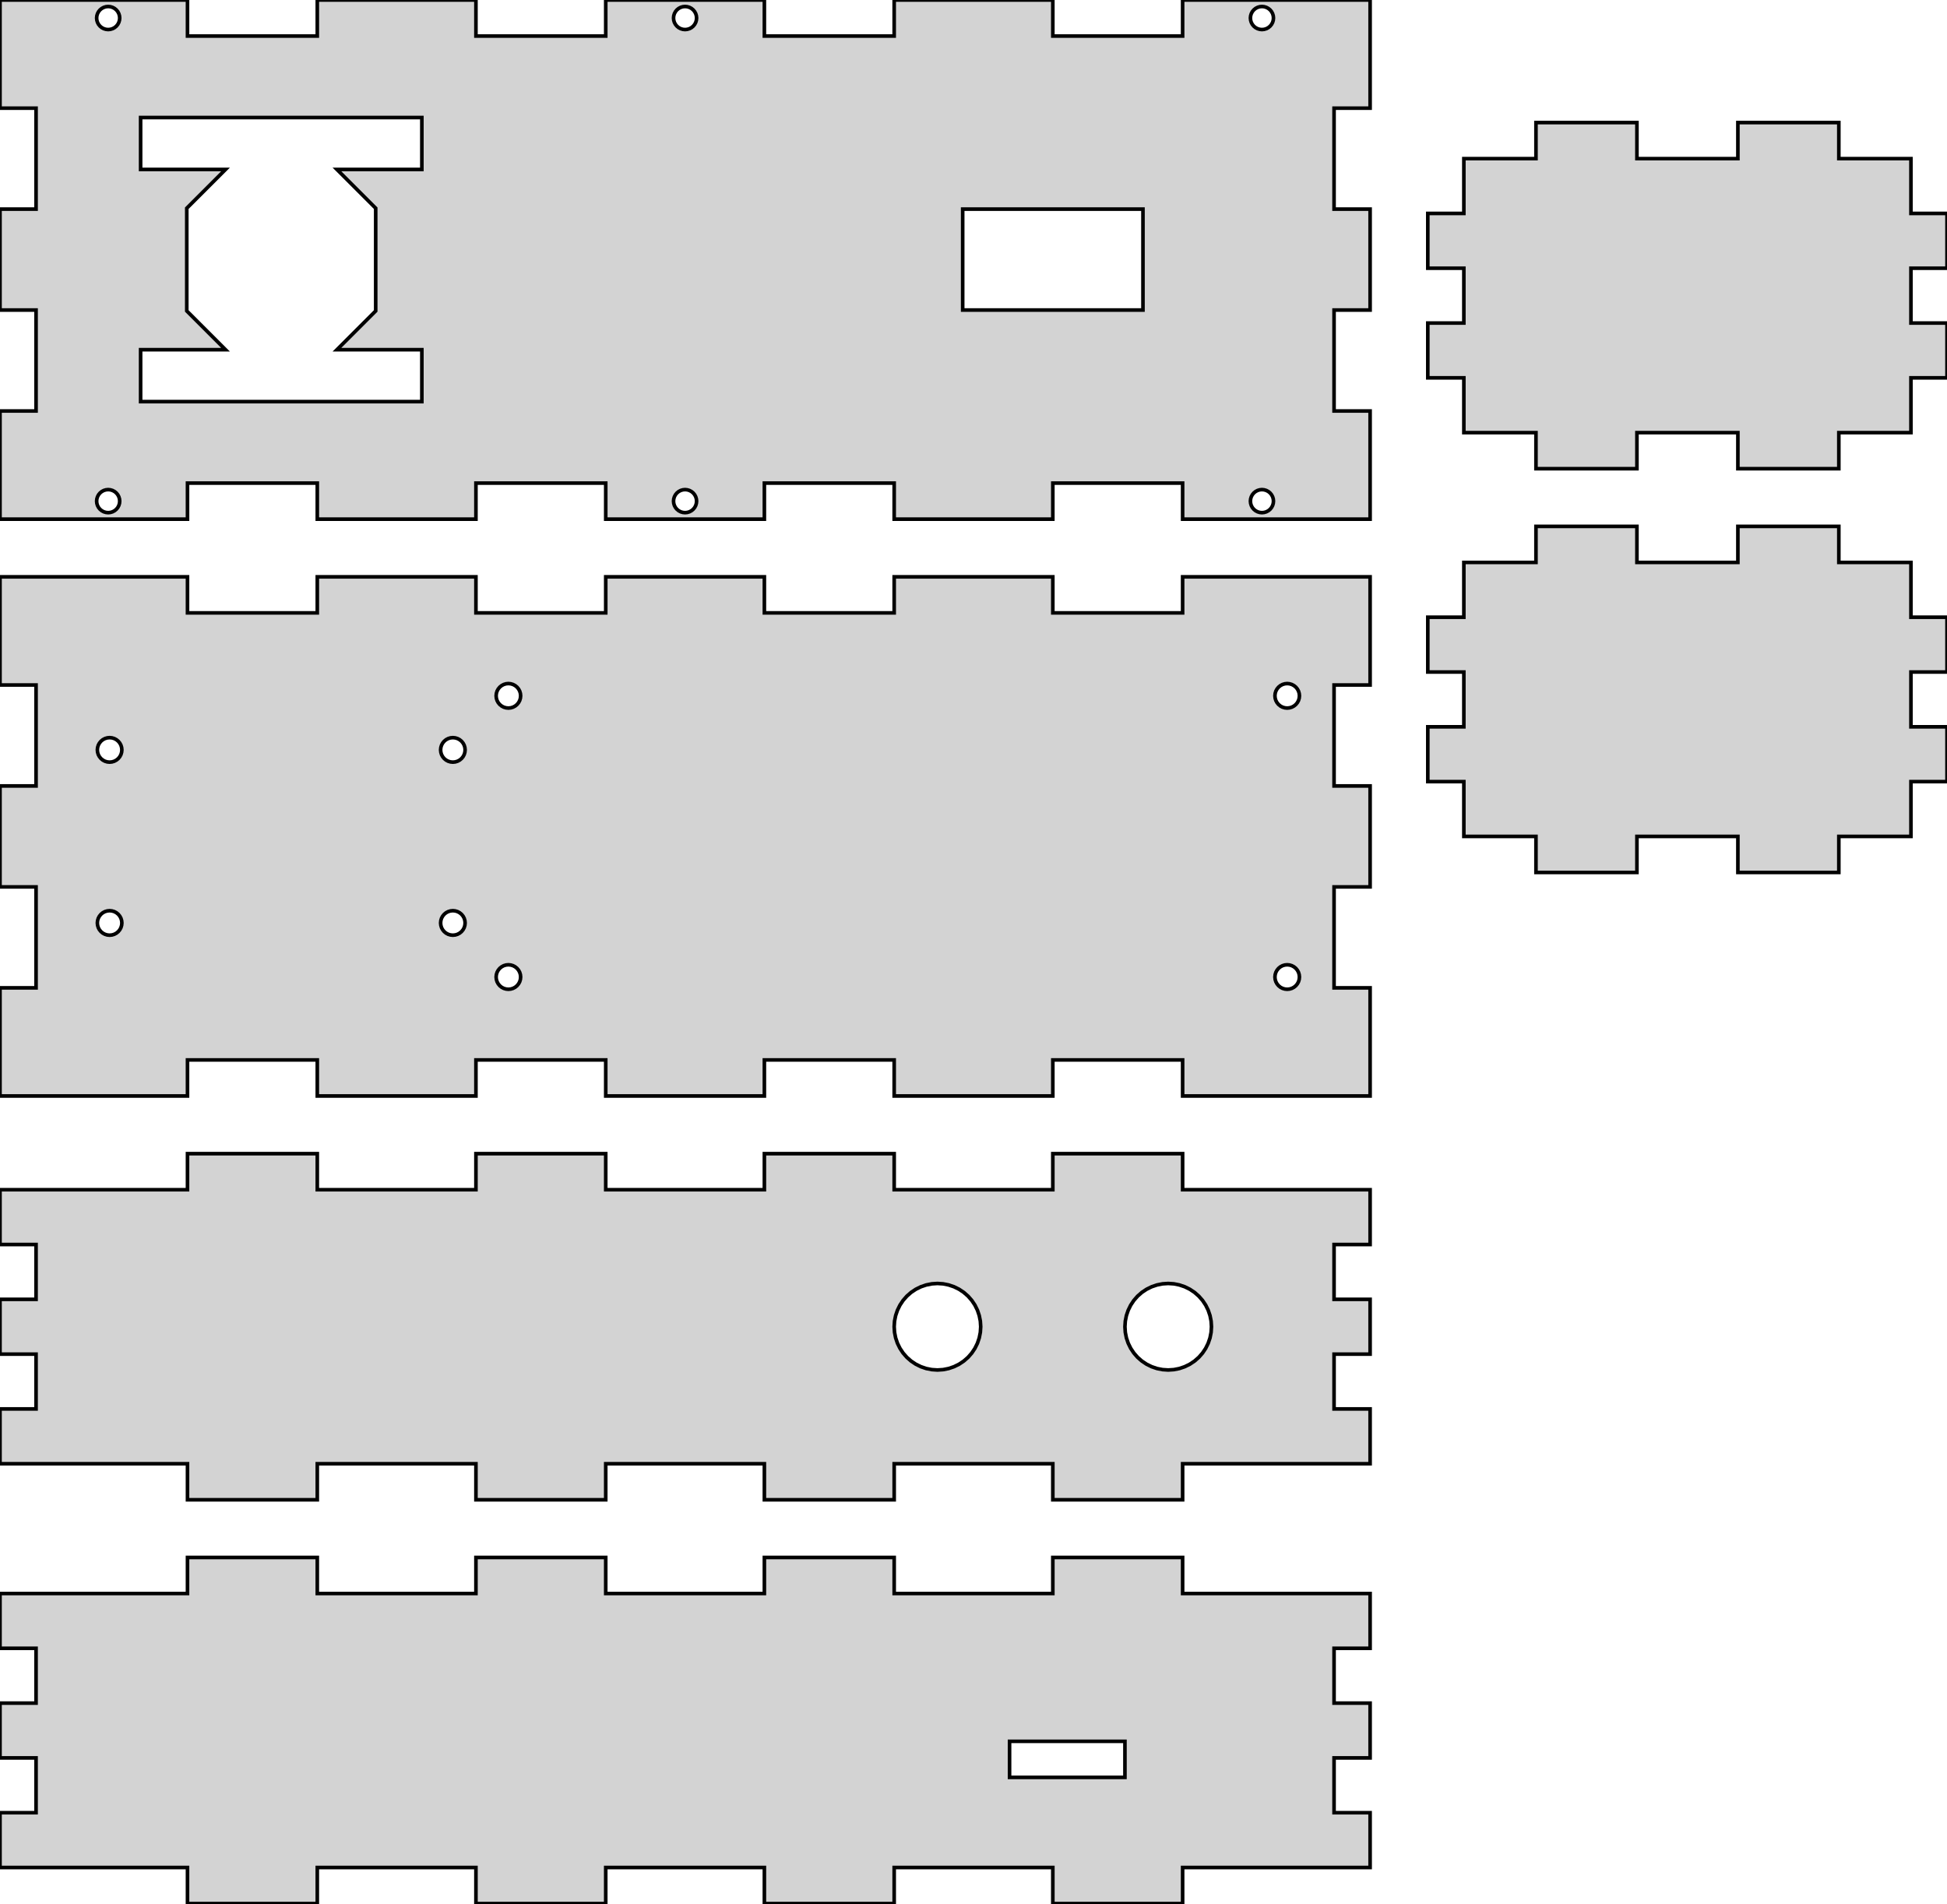
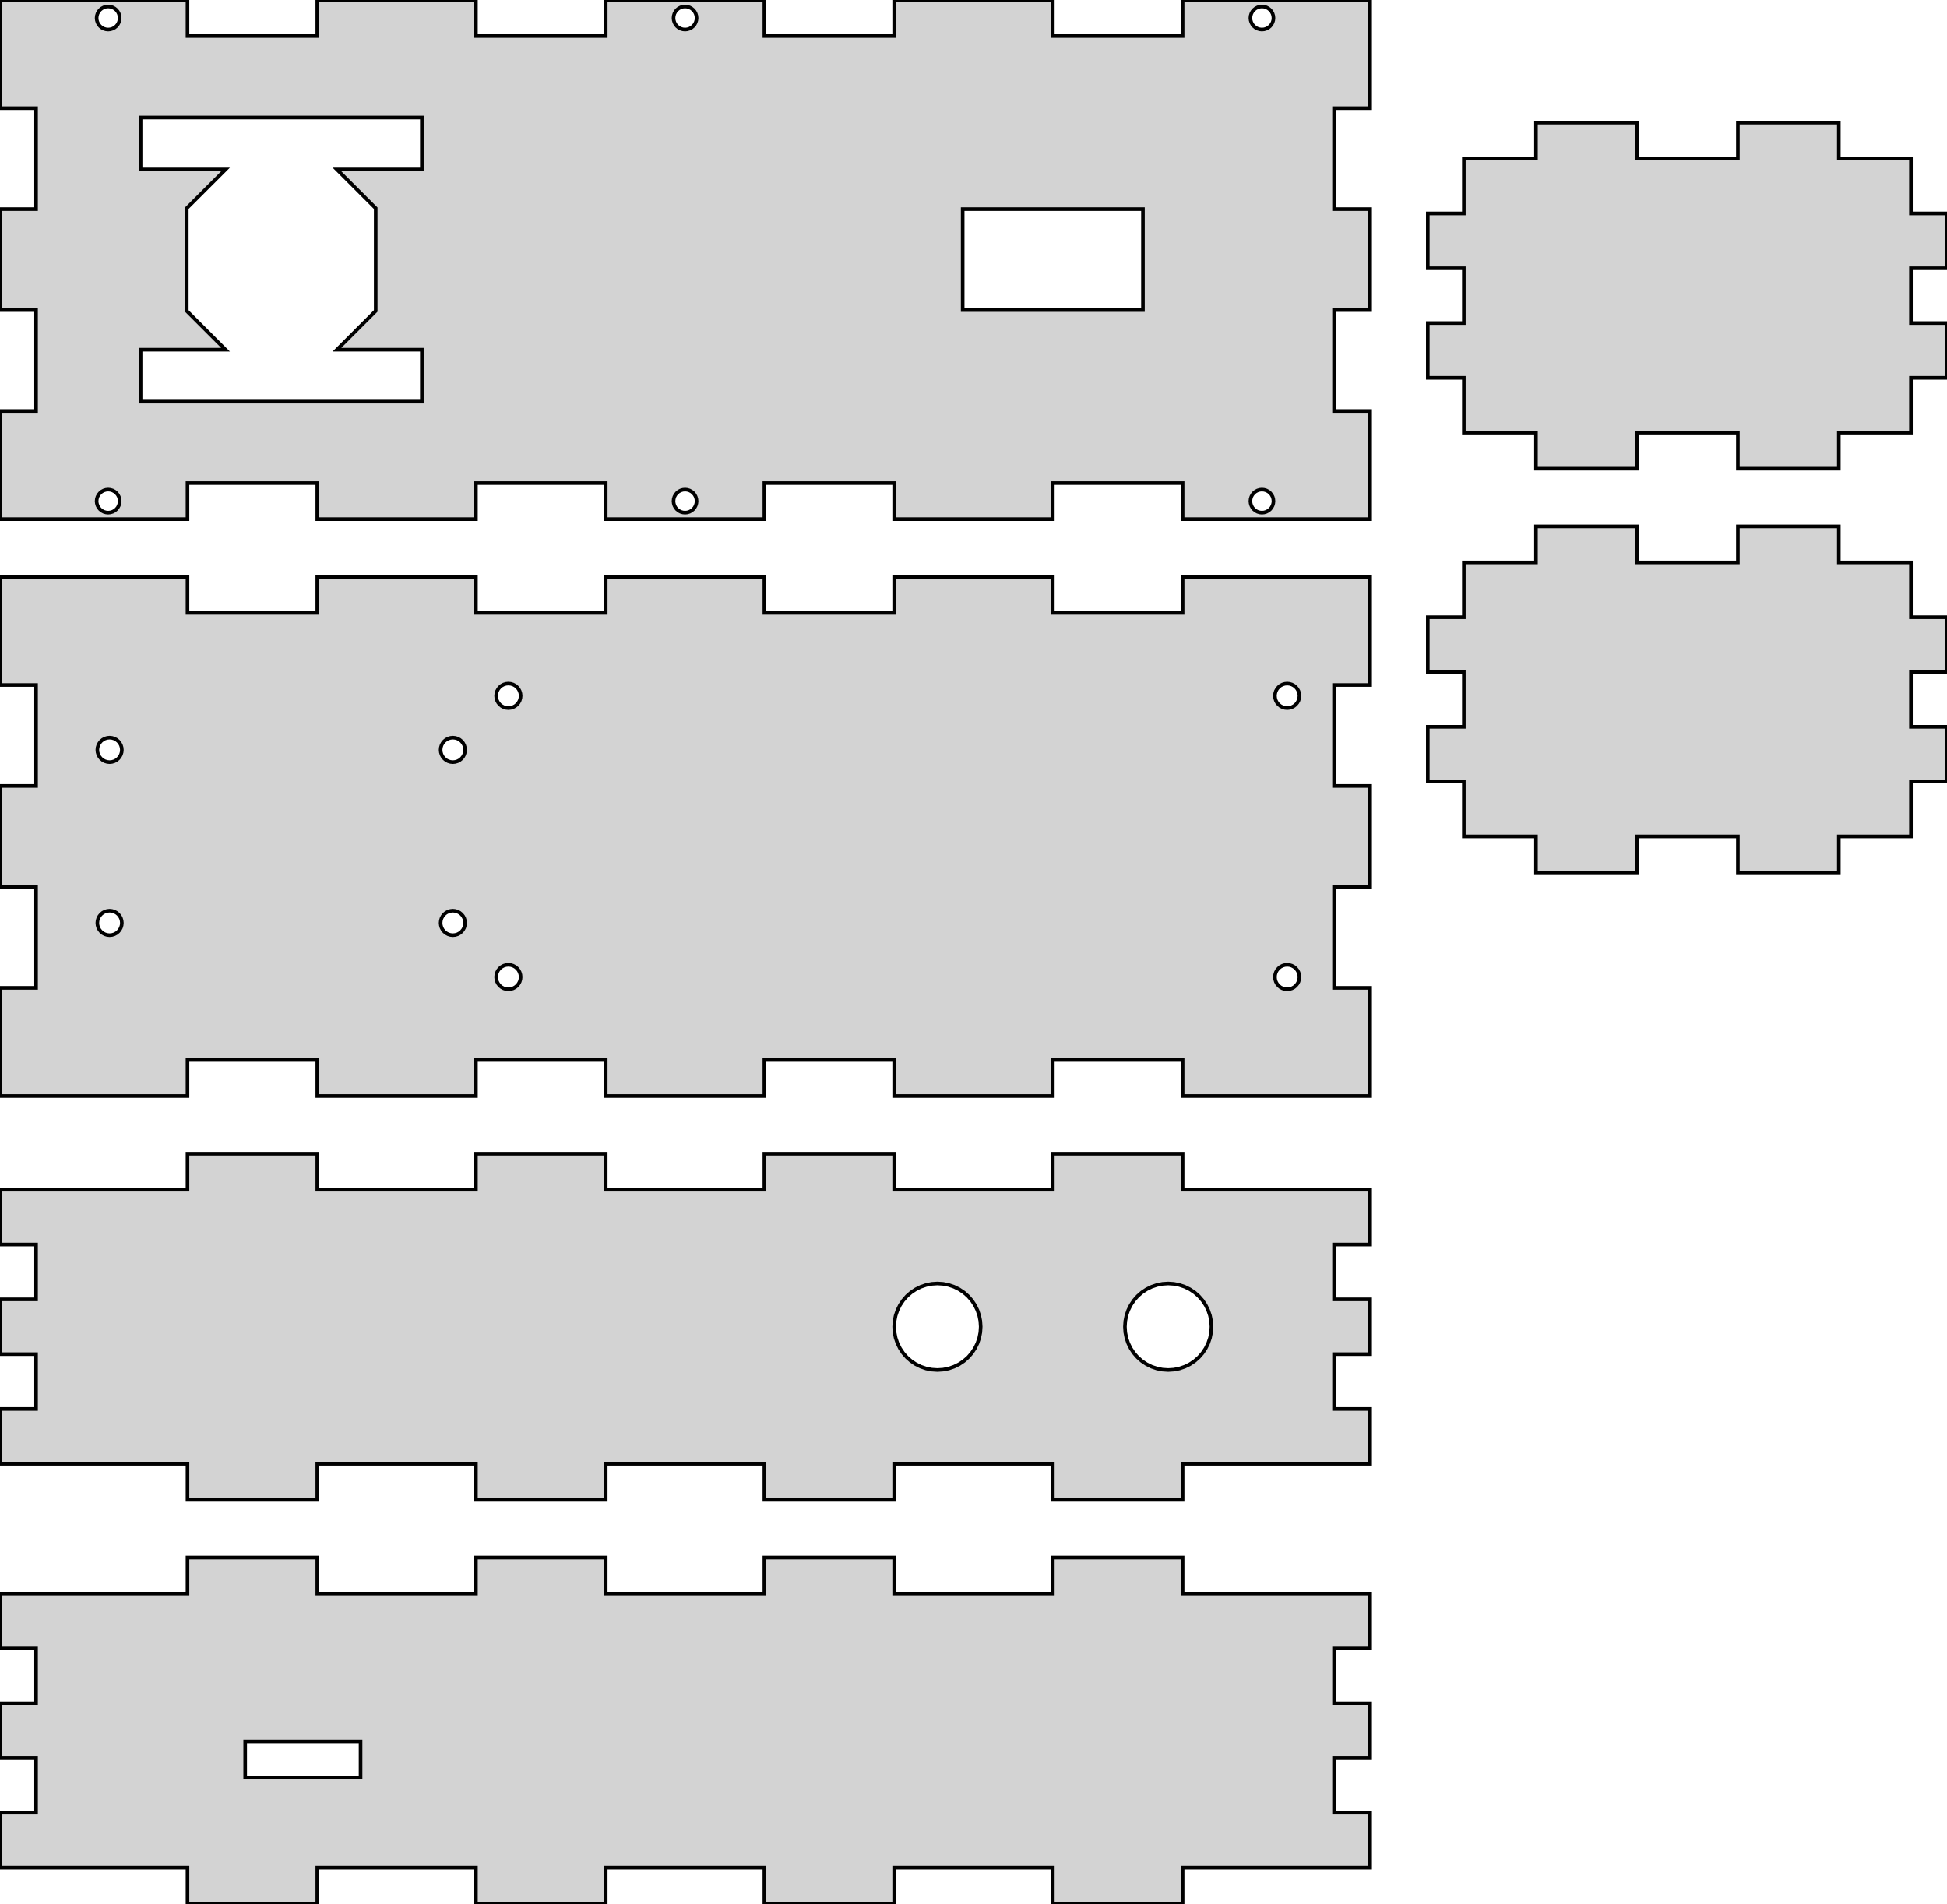
<svg xmlns="http://www.w3.org/2000/svg" width="270mm" height="264mm" viewBox="-95 -116 270 264" version="1.1">
-   <path d=" M -69,-49 L -51,-49 L -51,-44 L -29,-44 L -29,-49 L -11,-49  L -11,-44 L 11,-44 L 11,-49 L 29,-49 L 29,-44 L 51,-44  L 51,-49 L 69,-49 L 69,-44 L 95,-44 L 95,-59 L 90,-59  L 90,-73 L 95,-73 L 95,-87 L 90,-87 L 90,-101 L 95,-101  L 95,-116 L 69,-116 L 69,-111 L 51,-111 L 51,-116 L 29,-116  L 29,-111 L 11,-111 L 11,-116 L -11,-116 L -11,-111 L -29,-111  L -29,-116 L -51,-116 L -51,-111 L -69,-111 L -69,-116 L -95,-116  L -95,-101 L -90,-101 L -90,-87 L -95,-87 L -95,-73 L -90,-73  L -90,-59 L -95,-59 L -95,-44 L -69,-44 z M -80.312,-111.931 L -80.612,-112.022 L -80.889,-112.17 L -81.131,-112.369 L -81.33,-112.611 L -81.478,-112.888  L -81.569,-113.188 L -81.6,-113.5 L -81.569,-113.812 L -81.478,-114.112 L -81.33,-114.389 L -81.131,-114.631  L -80.889,-114.83 L -80.612,-114.978 L -80.312,-115.069 L -80,-115.1 L -79.688,-115.069 L -79.388,-114.978  L -79.111,-114.83 L -78.869,-114.631 L -78.67,-114.389 L -78.522,-114.112 L -78.431,-113.812 L -78.4,-113.5  L -78.431,-113.188 L -78.522,-112.888 L -78.67,-112.611 L -78.869,-112.369 L -79.111,-112.17 L -79.388,-112.022  L -79.688,-111.931 L -80,-111.9 z M -0.312,-111.931 L -0.612,-112.022 L -0.889,-112.17 L -1.131,-112.369 L -1.33,-112.611 L -1.478,-112.888  L -1.569,-113.188 L -1.6,-113.5 L -1.569,-113.812 L -1.478,-114.112 L -1.33,-114.389 L -1.131,-114.631  L -0.889,-114.83 L -0.612,-114.978 L -0.312,-115.069 L 0,-115.1 L 0.312,-115.069 L 0.612,-114.978  L 0.889,-114.83 L 1.131,-114.631 L 1.33,-114.389 L 1.478,-114.112 L 1.569,-113.812 L 1.6,-113.5  L 1.569,-113.188 L 1.478,-112.888 L 1.33,-112.611 L 1.131,-112.369 L 0.889,-112.17 L 0.612,-112.022  L 0.312,-111.931 L 0,-111.9 z M 79.688,-111.931 L 79.388,-112.022 L 79.111,-112.17 L 78.869,-112.369 L 78.67,-112.611 L 78.522,-112.888  L 78.431,-113.188 L 78.4,-113.5 L 78.431,-113.812 L 78.522,-114.112 L 78.67,-114.389 L 78.869,-114.631  L 79.111,-114.83 L 79.388,-114.978 L 79.688,-115.069 L 80,-115.1 L 80.312,-115.069 L 80.612,-114.978  L 80.889,-114.83 L 81.131,-114.631 L 81.33,-114.389 L 81.478,-114.112 L 81.569,-113.812 L 81.6,-113.5  L 81.569,-113.188 L 81.478,-112.888 L 81.33,-112.611 L 81.131,-112.369 L 80.889,-112.17 L 80.612,-112.022  L 80.312,-111.931 L 80,-111.9 z M -75.5,-60.3 L -75.5,-67.5 L -63.723,-67.5 L -69.1,-72.877 L -69.1,-87.123 L -63.723,-92.5  L -75.5,-92.5 L -75.5,-99.7 L -36.5,-99.7 L -36.5,-92.5 L -48.277,-92.5 L -42.9,-87.123  L -42.9,-72.877 L -48.277,-67.5 L -36.5,-67.5 L -36.5,-60.3 z M 38.5,-73 L 38.5,-87 L 63.5,-87 L 63.5,-73 z M -0.312,-44.931 L -0.612,-45.022 L -0.889,-45.17 L -1.131,-45.369 L -1.33,-45.611 L -1.478,-45.888  L -1.569,-46.188 L -1.6,-46.5 L -1.569,-46.812 L -1.478,-47.112 L -1.33,-47.389 L -1.131,-47.631  L -0.889,-47.83 L -0.612,-47.978 L -0.312,-48.069 L 0,-48.1 L 0.312,-48.069 L 0.612,-47.978  L 0.889,-47.83 L 1.131,-47.631 L 1.33,-47.389 L 1.478,-47.112 L 1.569,-46.812 L 1.6,-46.5  L 1.569,-46.188 L 1.478,-45.888 L 1.33,-45.611 L 1.131,-45.369 L 0.889,-45.17 L 0.612,-45.022  L 0.312,-44.931 L 0,-44.9 z M 79.688,-44.931 L 79.388,-45.022 L 79.111,-45.17 L 78.869,-45.369 L 78.67,-45.611 L 78.522,-45.888  L 78.431,-46.188 L 78.4,-46.5 L 78.431,-46.812 L 78.522,-47.112 L 78.67,-47.389 L 78.869,-47.631  L 79.111,-47.83 L 79.388,-47.978 L 79.688,-48.069 L 80,-48.1 L 80.312,-48.069 L 80.612,-47.978  L 80.889,-47.83 L 81.131,-47.631 L 81.33,-47.389 L 81.478,-47.112 L 81.569,-46.812 L 81.6,-46.5  L 81.569,-46.188 L 81.478,-45.888 L 81.33,-45.611 L 81.131,-45.369 L 80.889,-45.17 L 80.612,-45.022  L 80.312,-44.931 L 80,-44.9 z M -80.312,-44.931 L -80.612,-45.022 L -80.889,-45.17 L -81.131,-45.369 L -81.33,-45.611 L -81.478,-45.888  L -81.569,-46.188 L -81.6,-46.5 L -81.569,-46.812 L -81.478,-47.112 L -81.33,-47.389 L -81.131,-47.631  L -80.889,-47.83 L -80.612,-47.978 L -80.312,-48.069 L -80,-48.1 L -79.688,-48.069 L -79.388,-47.978  L -79.111,-47.83 L -78.869,-47.631 L -78.67,-47.389 L -78.522,-47.112 L -78.431,-46.812 L -78.4,-46.5  L -78.431,-46.188 L -78.522,-45.888 L -78.67,-45.611 L -78.869,-45.369 L -79.111,-45.17 L -79.388,-45.022  L -79.688,-44.931 L -80,-44.9 z M 132,-56 L 146,-56 L 146,-51 L 160,-51 L 160,-56 L 170,-56  L 170,-63.6 L 175,-63.6 L 175,-71.2 L 170,-71.2 L 170,-78.8 L 175,-78.8  L 175,-86.4 L 170,-86.4 L 170,-94 L 160,-94 L 160,-99 L 146,-99  L 146,-94 L 132,-94 L 132,-99 L 118,-99 L 118,-94 L 108,-94  L 108,-86.4 L 103,-86.4 L 103,-78.8 L 108,-78.8 L 108,-71.2 L 103,-71.2  L 103,-63.6 L 108,-63.6 L 108,-56 L 118,-56 L 118,-51 L 132,-51  z M 132,-0 L 146,-0 L 146,5 L 160,5 L 160,-0 L 170,-0  L 170,-7.6 L 175,-7.6 L 175,-15.2 L 170,-15.2 L 170,-22.8 L 175,-22.8  L 175,-30.4 L 170,-30.4 L 170,-38 L 160,-38 L 160,-43 L 146,-43  L 146,-38 L 132,-38 L 132,-43 L 118,-43 L 118,-38 L 108,-38  L 108,-30.4 L 103,-30.4 L 103,-22.8 L 108,-22.8 L 108,-15.2 L 103,-15.2  L 103,-7.6 L 108,-7.6 L 108,-0 L 118,-0 L 118,5 L 132,5  z M -69,31 L -51,31 L -51,36 L -29,36 L -29,31 L -11,31  L -11,36 L 11,36 L 11,31 L 29,31 L 29,36 L 51,36  L 51,31 L 69,31 L 69,36 L 95,36 L 95,21 L 90,21  L 90,7 L 95,7 L 95,-7 L 90,-7 L 90,-21 L 95,-21  L 95,-36 L 69,-36 L 69,-31 L 51,-31 L 51,-36 L 29,-36  L 29,-31 L 11,-31 L 11,-36 L -11,-36 L -11,-31 L -29,-31  L -29,-36 L -51,-36 L -51,-31 L -69,-31 L -69,-36 L -95,-36  L -95,-21 L -90,-21 L -90,-7 L -95,-7 L -95,7 L -90,7  L -90,21 L -95,21 L -95,36 L -69,36 z M 83.168,-17.833 L 82.849,-17.929 L 82.555,-18.087 L 82.298,-18.298 L 82.087,-18.555 L 81.929,-18.849  L 81.833,-19.168 L 81.8,-19.5 L 81.833,-19.832 L 81.929,-20.151 L 82.087,-20.445 L 82.298,-20.702  L 82.555,-20.913 L 82.849,-21.071 L 83.168,-21.167 L 83.5,-21.2 L 83.832,-21.167 L 84.151,-21.071  L 84.445,-20.913 L 84.702,-20.702 L 84.913,-20.445 L 85.071,-20.151 L 85.167,-19.832 L 85.2,-19.5  L 85.167,-19.168 L 85.071,-18.849 L 84.913,-18.555 L 84.702,-18.298 L 84.445,-18.087 L 84.151,-17.929  L 83.832,-17.833 L 83.5,-17.8 z M -24.832,-17.833 L -25.151,-17.929 L -25.445,-18.087 L -25.702,-18.298 L -25.913,-18.555 L -26.071,-18.849  L -26.167,-19.168 L -26.2,-19.5 L -26.167,-19.832 L -26.071,-20.151 L -25.913,-20.445 L -25.702,-20.702  L -25.445,-20.913 L -25.151,-21.071 L -24.832,-21.167 L -24.5,-21.2 L -24.168,-21.167 L -23.849,-21.071  L -23.555,-20.913 L -23.298,-20.702 L -23.087,-20.445 L -22.929,-20.151 L -22.833,-19.832 L -22.8,-19.5  L -22.833,-19.168 L -22.929,-18.849 L -23.087,-18.555 L -23.298,-18.298 L -23.555,-18.087 L -23.849,-17.929  L -24.168,-17.833 L -24.5,-17.8 z M -80.132,-10.333 L -80.451,-10.429 L -80.745,-10.586 L -81.002,-10.798 L -81.213,-11.056 L -81.371,-11.349  L -81.467,-11.668 L -81.5,-12 L -81.467,-12.332 L -81.371,-12.651 L -81.213,-12.944 L -81.002,-13.202  L -80.745,-13.414 L -80.451,-13.571 L -80.132,-13.667 L -79.8,-13.7 L -79.468,-13.667 L -79.149,-13.571  L -78.856,-13.414 L -78.598,-13.202 L -78.386,-12.944 L -78.229,-12.651 L -78.133,-12.332 L -78.1,-12  L -78.133,-11.668 L -78.229,-11.349 L -78.386,-11.056 L -78.598,-10.798 L -78.856,-10.586 L -79.149,-10.429  L -79.468,-10.333 L -79.8,-10.3 z M -32.532,-10.333 L -32.851,-10.429 L -33.145,-10.586 L -33.402,-10.798 L -33.614,-11.056 L -33.771,-11.349  L -33.867,-11.668 L -33.9,-12 L -33.867,-12.332 L -33.771,-12.651 L -33.614,-12.944 L -33.402,-13.202  L -33.145,-13.414 L -32.851,-13.571 L -32.532,-13.667 L -32.2,-13.7 L -31.868,-13.667 L -31.549,-13.571  L -31.256,-13.414 L -30.998,-13.202 L -30.787,-12.944 L -30.629,-12.651 L -30.533,-12.332 L -30.5,-12  L -30.533,-11.668 L -30.629,-11.349 L -30.787,-11.056 L -30.998,-10.798 L -31.256,-10.586 L -31.549,-10.429  L -31.868,-10.333 L -32.2,-10.3 z M -32.532,13.667 L -32.851,13.571 L -33.145,13.414 L -33.402,13.202 L -33.614,12.944 L -33.771,12.651  L -33.867,12.332 L -33.9,12 L -33.867,11.668 L -33.771,11.349 L -33.614,11.056 L -33.402,10.798  L -33.145,10.586 L -32.851,10.429 L -32.532,10.333 L -32.2,10.3 L -31.868,10.333 L -31.549,10.429  L -31.256,10.586 L -30.998,10.798 L -30.787,11.056 L -30.629,11.349 L -30.533,11.668 L -30.5,12  L -30.533,12.332 L -30.629,12.651 L -30.787,12.944 L -30.998,13.202 L -31.256,13.414 L -31.549,13.571  L -31.868,13.667 L -32.2,13.7 z M -80.132,13.667 L -80.451,13.571 L -80.745,13.414 L -81.002,13.202 L -81.213,12.944 L -81.371,12.651  L -81.467,12.332 L -81.5,12 L -81.467,11.668 L -81.371,11.349 L -81.213,11.056 L -81.002,10.798  L -80.745,10.586 L -80.451,10.429 L -80.132,10.333 L -79.8,10.3 L -79.468,10.333 L -79.149,10.429  L -78.856,10.586 L -78.598,10.798 L -78.386,11.056 L -78.229,11.349 L -78.133,11.668 L -78.1,12  L -78.133,12.332 L -78.229,12.651 L -78.386,12.944 L -78.598,13.202 L -78.856,13.414 L -79.149,13.571  L -79.468,13.667 L -79.8,13.7 z M 83.168,21.167 L 82.849,21.071 L 82.555,20.913 L 82.298,20.702 L 82.087,20.445 L 81.929,20.151  L 81.833,19.832 L 81.8,19.5 L 81.833,19.168 L 81.929,18.849 L 82.087,18.555 L 82.298,18.298  L 82.555,18.087 L 82.849,17.929 L 83.168,17.833 L 83.5,17.8 L 83.832,17.833 L 84.151,17.929  L 84.445,18.087 L 84.702,18.298 L 84.913,18.555 L 85.071,18.849 L 85.167,19.168 L 85.2,19.5  L 85.167,19.832 L 85.071,20.151 L 84.913,20.445 L 84.702,20.702 L 84.445,20.913 L 84.151,21.071  L 83.832,21.167 L 83.5,21.2 z M -24.832,21.167 L -25.151,21.071 L -25.445,20.913 L -25.702,20.702 L -25.913,20.445 L -26.071,20.151  L -26.167,19.832 L -26.2,19.5 L -26.167,19.168 L -26.071,18.849 L -25.913,18.555 L -25.702,18.298  L -25.445,18.087 L -25.151,17.929 L -24.832,17.833 L -24.5,17.8 L -24.168,17.833 L -23.849,17.929  L -23.555,18.087 L -23.298,18.298 L -23.087,18.555 L -22.929,18.849 L -22.833,19.168 L -22.8,19.5  L -22.833,19.832 L -22.929,20.151 L -23.087,20.445 L -23.298,20.702 L -23.555,20.913 L -23.849,21.071  L -24.168,21.167 L -24.5,21.2 z M -51,87 L -29,87 L -29,92 L -11,92 L -11,87 L 11,87  L 11,92 L 29,92 L 29,87 L 51,87 L 51,92 L 69,92  L 69,87 L 95,87 L 95,79.4 L 90,79.4 L 90,71.8 L 95,71.8  L 95,64.2 L 90,64.2 L 90,56.6 L 95,56.6 L 95,49 L 69,49  L 69,44 L 51,44 L 51,49 L 29,49 L 29,44 L 11,44  L 11,49 L -11,49 L -11,44 L -29,44 L -29,49 L -51,49  L -51,44 L -69,44 L -69,49 L -95,49 L -95,56.6 L -90,56.6  L -90,64.2 L -95,64.2 L -95,71.8 L -90,71.8 L -90,79.4 L -95,79.4  L -95,87 L -69,87 L -69,92 L -51,92 z M 66.217,73.949 L 65.447,73.796 L 64.704,73.543 L 64,73.196 L 63.347,72.76 L 62.757,72.243  L 62.24,71.653 L 61.804,71 L 61.457,70.296 L 61.204,69.553 L 61.051,68.783 L 61,68  L 61.051,67.217 L 61.204,66.447 L 61.457,65.704 L 61.804,65 L 62.24,64.347 L 62.757,63.757  L 63.347,63.24 L 64,62.804 L 64.704,62.457 L 65.447,62.205 L 66.217,62.051 L 67,62  L 67.783,62.051 L 68.553,62.205 L 69.296,62.457 L 70,62.804 L 70.653,63.24 L 71.243,63.757  L 71.76,64.347 L 72.196,65 L 72.543,65.704 L 72.796,66.447 L 72.949,67.217 L 73,68  L 72.949,68.783 L 72.796,69.553 L 72.543,70.296 L 72.196,71 L 71.76,71.653 L 71.243,72.243  L 70.653,72.76 L 70,73.196 L 69.296,73.543 L 68.553,73.796 L 67.783,73.949 L 67,74  z M 34.217,73.949 L 33.447,73.796 L 32.704,73.543 L 32,73.196 L 31.347,72.76 L 30.757,72.243  L 30.24,71.653 L 29.804,71 L 29.457,70.296 L 29.204,69.553 L 29.051,68.783 L 29,68  L 29.051,67.217 L 29.204,66.447 L 29.457,65.704 L 29.804,65 L 30.24,64.347 L 30.757,63.757  L 31.347,63.24 L 32,62.804 L 32.704,62.457 L 33.447,62.205 L 34.217,62.051 L 35,62  L 35.783,62.051 L 36.553,62.205 L 37.296,62.457 L 38,62.804 L 38.653,63.24 L 39.243,63.757  L 39.76,64.347 L 40.196,65 L 40.543,65.704 L 40.795,66.447 L 40.949,67.217 L 41,68  L 40.949,68.783 L 40.795,69.553 L 40.543,70.296 L 40.196,71 L 39.76,71.653 L 39.243,72.243  L 38.653,72.76 L 38,73.196 L 37.296,73.543 L 36.553,73.796 L 35.783,73.949 L 35,74  z M -51,143 L -29,143 L -29,148 L -11,148 L -11,143 L 11,143  L 11,148 L 29,148 L 29,143 L 51,143 L 51,148 L 69,148  L 69,143 L 95,143 L 95,135.4 L 90,135.4 L 90,127.8 L 95,127.8  L 95,120.2 L 90,120.2 L 90,112.6 L 95,112.6 L 95,105 L 69,105  L 69,100 L 51,100 L 51,105 L 29,105 L 29,100 L 11,100  L 11,105 L -11,105 L -11,100 L -29,100 L -29,105 L -51,105  L -51,100 L -69,100 L -69,105 L -95,105 L -95,112.6 L -90,112.6  L -90,120.2 L -95,120.2 L -95,127.8 L -90,127.8 L -90,135.4 L -95,135.4  L -95,143 L -69,143 L -69,148 L -51,148 z M 45,130.5 L 45,125.5 L 61,125.5 L 61,130.5 z " stroke="black" fill="lightgray" stroke-width="0.5" />
+   <path d=" M -69,-49 L -51,-49 L -51,-44 L -29,-44 L -29,-49 L -11,-49  L -11,-44 L 11,-44 L 11,-49 L 29,-49 L 29,-44 L 51,-44  L 51,-49 L 69,-49 L 69,-44 L 95,-44 L 95,-59 L 90,-59  L 90,-73 L 95,-73 L 95,-87 L 90,-87 L 90,-101 L 95,-101  L 95,-116 L 69,-116 L 69,-111 L 51,-111 L 51,-116 L 29,-116  L 29,-111 L 11,-111 L 11,-116 L -11,-116 L -11,-111 L -29,-111  L -29,-116 L -51,-116 L -51,-111 L -69,-111 L -69,-116 L -95,-116  L -95,-101 L -90,-101 L -90,-87 L -95,-87 L -95,-73 L -90,-73  L -90,-59 L -95,-59 L -95,-44 L -69,-44 z M -80.312,-111.931 L -80.612,-112.022 L -80.889,-112.17 L -81.131,-112.369 L -81.33,-112.611 L -81.478,-112.888  L -81.569,-113.188 L -81.6,-113.5 L -81.569,-113.812 L -81.478,-114.112 L -81.33,-114.389 L -81.131,-114.631  L -80.889,-114.83 L -80.612,-114.978 L -80.312,-115.069 L -80,-115.1 L -79.688,-115.069 L -79.388,-114.978  L -79.111,-114.83 L -78.869,-114.631 L -78.67,-114.389 L -78.522,-114.112 L -78.431,-113.812 L -78.4,-113.5  L -78.431,-113.188 L -78.522,-112.888 L -78.67,-112.611 L -78.869,-112.369 L -79.111,-112.17 L -79.388,-112.022  L -79.688,-111.931 L -80,-111.9 z M -0.312,-111.931 L -0.612,-112.022 L -0.889,-112.17 L -1.131,-112.369 L -1.33,-112.611 L -1.478,-112.888  L -1.569,-113.188 L -1.6,-113.5 L -1.569,-113.812 L -1.478,-114.112 L -1.33,-114.389 L -1.131,-114.631  L -0.889,-114.83 L -0.612,-114.978 L -0.312,-115.069 L 0,-115.1 L 0.312,-115.069 L 0.612,-114.978  L 0.889,-114.83 L 1.131,-114.631 L 1.33,-114.389 L 1.478,-114.112 L 1.569,-113.812 L 1.6,-113.5  L 1.569,-113.188 L 1.478,-112.888 L 1.33,-112.611 L 1.131,-112.369 L 0.889,-112.17 L 0.612,-112.022  L 0.312,-111.931 L 0,-111.9 z M 79.688,-111.931 L 79.388,-112.022 L 79.111,-112.17 L 78.869,-112.369 L 78.67,-112.611 L 78.522,-112.888  L 78.431,-113.188 L 78.4,-113.5 L 78.431,-113.812 L 78.522,-114.112 L 78.67,-114.389 L 78.869,-114.631  L 79.111,-114.83 L 79.388,-114.978 L 79.688,-115.069 L 80,-115.1 L 80.312,-115.069 L 80.612,-114.978  L 80.889,-114.83 L 81.131,-114.631 L 81.33,-114.389 L 81.478,-114.112 L 81.569,-113.812 L 81.6,-113.5  L 81.569,-113.188 L 81.478,-112.888 L 81.33,-112.611 L 81.131,-112.369 L 80.889,-112.17 L 80.612,-112.022  L 80.312,-111.931 L 80,-111.9 z M -75.5,-60.3 L -75.5,-67.5 L -63.723,-67.5 L -69.1,-72.877 L -69.1,-87.123 L -63.723,-92.5  L -75.5,-92.5 L -75.5,-99.7 L -36.5,-99.7 L -36.5,-92.5 L -48.277,-92.5 L -42.9,-87.123  L -42.9,-72.877 L -48.277,-67.5 L -36.5,-67.5 L -36.5,-60.3 z M 38.5,-73 L 38.5,-87 L 63.5,-87 L 63.5,-73 z M -0.312,-44.931 L -0.612,-45.022 L -0.889,-45.17 L -1.131,-45.369 L -1.33,-45.611 L -1.478,-45.888  L -1.569,-46.188 L -1.6,-46.5 L -1.569,-46.812 L -1.478,-47.112 L -1.33,-47.389 L -1.131,-47.631  L -0.889,-47.83 L -0.612,-47.978 L -0.312,-48.069 L 0,-48.1 L 0.312,-48.069 L 0.612,-47.978  L 0.889,-47.83 L 1.131,-47.631 L 1.33,-47.389 L 1.478,-47.112 L 1.569,-46.812 L 1.6,-46.5  L 1.569,-46.188 L 1.478,-45.888 L 1.33,-45.611 L 1.131,-45.369 L 0.889,-45.17 L 0.612,-45.022  L 0.312,-44.931 L 0,-44.9 z M 79.688,-44.931 L 79.388,-45.022 L 79.111,-45.17 L 78.869,-45.369 L 78.67,-45.611 L 78.522,-45.888  L 78.431,-46.188 L 78.4,-46.5 L 78.431,-46.812 L 78.522,-47.112 L 78.67,-47.389 L 78.869,-47.631  L 79.111,-47.83 L 79.388,-47.978 L 79.688,-48.069 L 80,-48.1 L 80.312,-48.069 L 80.612,-47.978  L 80.889,-47.83 L 81.131,-47.631 L 81.33,-47.389 L 81.478,-47.112 L 81.569,-46.812 L 81.6,-46.5  L 81.569,-46.188 L 81.478,-45.888 L 81.33,-45.611 L 81.131,-45.369 L 80.889,-45.17 L 80.612,-45.022  L 80.312,-44.931 L 80,-44.9 z M -80.312,-44.931 L -80.612,-45.022 L -80.889,-45.17 L -81.131,-45.369 L -81.33,-45.611 L -81.478,-45.888  L -81.569,-46.188 L -81.6,-46.5 L -81.569,-46.812 L -81.478,-47.112 L -81.33,-47.389 L -81.131,-47.631  L -80.889,-47.83 L -80.612,-47.978 L -80.312,-48.069 L -80,-48.1 L -79.688,-48.069 L -79.388,-47.978  L -79.111,-47.83 L -78.869,-47.631 L -78.67,-47.389 L -78.522,-47.112 L -78.431,-46.812 L -78.4,-46.5  L -78.431,-46.188 L -78.522,-45.888 L -78.67,-45.611 L -78.869,-45.369 L -79.111,-45.17 L -79.388,-45.022  L -79.688,-44.931 L -80,-44.9 z M 132,-56 L 146,-56 L 146,-51 L 160,-51 L 160,-56 L 170,-56  L 170,-63.6 L 175,-63.6 L 175,-71.2 L 170,-71.2 L 170,-78.8 L 175,-78.8  L 175,-86.4 L 170,-86.4 L 170,-94 L 160,-94 L 160,-99 L 146,-99  L 146,-94 L 132,-94 L 132,-99 L 118,-99 L 118,-94 L 108,-94  L 108,-86.4 L 103,-86.4 L 103,-78.8 L 108,-78.8 L 108,-71.2 L 103,-71.2  L 103,-63.6 L 108,-63.6 L 108,-56 L 118,-56 L 118,-51 L 132,-51  z M 132,-0 L 146,-0 L 146,5 L 160,5 L 160,-0 L 170,-0  L 170,-7.6 L 175,-7.6 L 175,-15.2 L 170,-15.2 L 170,-22.8 L 175,-22.8  L 175,-30.4 L 170,-30.4 L 170,-38 L 160,-38 L 160,-43 L 146,-43  L 146,-38 L 132,-38 L 132,-43 L 118,-43 L 118,-38 L 108,-38  L 108,-30.4 L 103,-30.4 L 103,-22.8 L 108,-22.8 L 108,-15.2 L 103,-15.2  L 103,-7.6 L 108,-7.6 L 108,-0 L 118,-0 L 118,5 L 132,5  z M -69,31 L -51,31 L -51,36 L -29,36 L -29,31 L -11,31  L -11,36 L 11,36 L 11,31 L 29,31 L 29,36 L 51,36  L 51,31 L 69,31 L 69,36 L 95,36 L 95,21 L 90,21  L 90,7 L 95,7 L 95,-7 L 90,-7 L 90,-21 L 95,-21  L 95,-36 L 69,-36 L 69,-31 L 51,-31 L 51,-36 L 29,-36  L 29,-31 L 11,-31 L 11,-36 L -11,-36 L -11,-31 L -29,-31  L -29,-36 L -51,-36 L -51,-31 L -69,-31 L -69,-36 L -95,-36  L -95,-21 L -90,-21 L -90,-7 L -95,-7 L -95,7 L -90,7  L -90,21 L -95,21 L -95,36 L -69,36 z M 83.168,-17.833 L 82.849,-17.929 L 82.555,-18.087 L 82.298,-18.298 L 82.087,-18.555 L 81.929,-18.849  L 81.833,-19.168 L 81.8,-19.5 L 81.833,-19.832 L 81.929,-20.151 L 82.087,-20.445 L 82.298,-20.702  L 82.555,-20.913 L 82.849,-21.071 L 83.168,-21.167 L 83.5,-21.2 L 83.832,-21.167 L 84.151,-21.071  L 84.445,-20.913 L 84.702,-20.702 L 84.913,-20.445 L 85.071,-20.151 L 85.167,-19.832 L 85.2,-19.5  L 85.167,-19.168 L 85.071,-18.849 L 84.913,-18.555 L 84.702,-18.298 L 84.445,-18.087 L 84.151,-17.929  L 83.832,-17.833 L 83.5,-17.8 z M -24.832,-17.833 L -25.151,-17.929 L -25.445,-18.087 L -25.702,-18.298 L -25.913,-18.555 L -26.071,-18.849  L -26.167,-19.168 L -26.2,-19.5 L -26.167,-19.832 L -26.071,-20.151 L -25.913,-20.445 L -25.702,-20.702  L -25.445,-20.913 L -25.151,-21.071 L -24.832,-21.167 L -24.5,-21.2 L -24.168,-21.167 L -23.849,-21.071  L -23.555,-20.913 L -23.298,-20.702 L -23.087,-20.445 L -22.929,-20.151 L -22.833,-19.832 L -22.8,-19.5  L -22.833,-19.168 L -22.929,-18.849 L -23.087,-18.555 L -23.298,-18.298 L -23.555,-18.087 L -23.849,-17.929  L -24.168,-17.833 L -24.5,-17.8 z M -80.132,-10.333 L -80.451,-10.429 L -80.745,-10.586 L -81.002,-10.798 L -81.213,-11.056 L -81.371,-11.349  L -81.467,-11.668 L -81.5,-12 L -81.467,-12.332 L -81.371,-12.651 L -81.213,-12.944 L -81.002,-13.202  L -80.745,-13.414 L -80.451,-13.571 L -80.132,-13.667 L -79.8,-13.7 L -79.468,-13.667 L -79.149,-13.571  L -78.856,-13.414 L -78.598,-13.202 L -78.386,-12.944 L -78.229,-12.651 L -78.133,-12.332 L -78.1,-12  L -78.133,-11.668 L -78.229,-11.349 L -78.386,-11.056 L -78.598,-10.798 L -78.856,-10.586 L -79.149,-10.429  L -79.468,-10.333 L -79.8,-10.3 z M -32.532,-10.333 L -32.851,-10.429 L -33.145,-10.586 L -33.402,-10.798 L -33.614,-11.056 L -33.771,-11.349  L -33.867,-11.668 L -33.9,-12 L -33.867,-12.332 L -33.771,-12.651 L -33.614,-12.944 L -33.402,-13.202  L -33.145,-13.414 L -32.851,-13.571 L -32.532,-13.667 L -32.2,-13.7 L -31.868,-13.667 L -31.549,-13.571  L -31.256,-13.414 L -30.998,-13.202 L -30.787,-12.944 L -30.629,-12.651 L -30.533,-12.332 L -30.5,-12  L -30.533,-11.668 L -30.629,-11.349 L -30.787,-11.056 L -30.998,-10.798 L -31.256,-10.586 L -31.549,-10.429  L -31.868,-10.333 L -32.2,-10.3 z M -32.532,13.667 L -32.851,13.571 L -33.145,13.414 L -33.402,13.202 L -33.614,12.944 L -33.771,12.651  L -33.867,12.332 L -33.9,12 L -33.867,11.668 L -33.771,11.349 L -33.614,11.056 L -33.402,10.798  L -33.145,10.586 L -32.851,10.429 L -32.532,10.333 L -32.2,10.3 L -31.868,10.333 L -31.549,10.429  L -31.256,10.586 L -30.998,10.798 L -30.787,11.056 L -30.629,11.349 L -30.533,11.668 L -30.5,12  L -30.533,12.332 L -30.629,12.651 L -30.787,12.944 L -30.998,13.202 L -31.256,13.414 L -31.549,13.571  L -31.868,13.667 L -32.2,13.7 z M -80.132,13.667 L -80.451,13.571 L -80.745,13.414 L -81.002,13.202 L -81.213,12.944 L -81.371,12.651  L -81.467,12.332 L -81.5,12 L -81.467,11.668 L -81.371,11.349 L -81.213,11.056 L -81.002,10.798  L -80.745,10.586 L -80.451,10.429 L -80.132,10.333 L -79.8,10.3 L -79.468,10.333 L -79.149,10.429  L -78.856,10.586 L -78.598,10.798 L -78.386,11.056 L -78.229,11.349 L -78.133,11.668 L -78.1,12  L -78.133,12.332 L -78.229,12.651 L -78.386,12.944 L -78.598,13.202 L -78.856,13.414 L -79.149,13.571  L -79.468,13.667 L -79.8,13.7 z M 83.168,21.167 L 82.849,21.071 L 82.555,20.913 L 82.298,20.702 L 82.087,20.445 L 81.929,20.151  L 81.833,19.832 L 81.8,19.5 L 81.833,19.168 L 81.929,18.849 L 82.087,18.555 L 82.298,18.298  L 82.555,18.087 L 82.849,17.929 L 83.168,17.833 L 83.5,17.8 L 83.832,17.833 L 84.151,17.929  L 84.445,18.087 L 84.702,18.298 L 84.913,18.555 L 85.071,18.849 L 85.167,19.168 L 85.2,19.5  L 85.167,19.832 L 85.071,20.151 L 84.913,20.445 L 84.702,20.702 L 84.445,20.913 L 84.151,21.071  L 83.832,21.167 L 83.5,21.2 z M -24.832,21.167 L -25.151,21.071 L -25.445,20.913 L -25.702,20.702 L -25.913,20.445 L -26.071,20.151  L -26.167,19.832 L -26.2,19.5 L -26.167,19.168 L -26.071,18.849 L -25.913,18.555 L -25.702,18.298  L -25.445,18.087 L -25.151,17.929 L -24.832,17.833 L -24.5,17.8 L -24.168,17.833 L -23.849,17.929  L -23.555,18.087 L -23.298,18.298 L -23.087,18.555 L -22.929,18.849 L -22.833,19.168 L -22.8,19.5  L -22.833,19.832 L -22.929,20.151 L -23.087,20.445 L -23.298,20.702 L -23.555,20.913 L -23.849,21.071  L -24.168,21.167 L -24.5,21.2 z M -51,87 L -29,87 L -29,92 L -11,92 L -11,87 L 11,87  L 11,92 L 29,92 L 29,87 L 51,87 L 51,92 L 69,92  L 69,87 L 95,87 L 95,79.4 L 90,79.4 L 90,71.8 L 95,71.8  L 95,64.2 L 90,64.2 L 90,56.6 L 95,56.6 L 95,49 L 69,49  L 69,44 L 51,44 L 51,49 L 29,49 L 29,44 L 11,44  L 11,49 L -11,49 L -11,44 L -29,44 L -29,49 L -51,49  L -51,44 L -69,44 L -69,49 L -95,49 L -95,56.6 L -90,56.6  L -90,64.2 L -95,64.2 L -95,71.8 L -90,71.8 L -90,79.4 L -95,79.4  L -95,87 L -69,87 L -69,92 L -51,92 z M 66.217,73.949 L 65.447,73.796 L 64.704,73.543 L 64,73.196 L 63.347,72.76 L 62.757,72.243  L 62.24,71.653 L 61.804,71 L 61.457,70.296 L 61.204,69.553 L 61.051,68.783 L 61,68  L 61.051,67.217 L 61.204,66.447 L 61.457,65.704 L 61.804,65 L 62.24,64.347 L 62.757,63.757  L 63.347,63.24 L 64,62.804 L 64.704,62.457 L 65.447,62.205 L 66.217,62.051 L 67,62  L 67.783,62.051 L 68.553,62.205 L 69.296,62.457 L 70,62.804 L 70.653,63.24 L 71.243,63.757  L 71.76,64.347 L 72.196,65 L 72.543,65.704 L 72.796,66.447 L 72.949,67.217 L 73,68  L 72.949,68.783 L 72.796,69.553 L 72.543,70.296 L 72.196,71 L 71.76,71.653 L 71.243,72.243  L 70.653,72.76 L 70,73.196 L 69.296,73.543 L 68.553,73.796 L 67.783,73.949 L 67,74  z M 34.217,73.949 L 33.447,73.796 L 32.704,73.543 L 32,73.196 L 31.347,72.76 L 30.757,72.243  L 30.24,71.653 L 29.804,71 L 29.457,70.296 L 29.204,69.553 L 29.051,68.783 L 29,68  L 29.051,67.217 L 29.204,66.447 L 29.457,65.704 L 29.804,65 L 30.24,64.347 L 30.757,63.757  L 31.347,63.24 L 32,62.804 L 32.704,62.457 L 33.447,62.205 L 34.217,62.051 L 35,62  L 35.783,62.051 L 36.553,62.205 L 37.296,62.457 L 38,62.804 L 38.653,63.24 L 39.243,63.757  L 39.76,64.347 L 40.196,65 L 40.543,65.704 L 40.795,66.447 L 40.949,67.217 L 41,68  L 40.949,68.783 L 40.795,69.553 L 40.543,70.296 L 40.196,71 L 39.76,71.653 L 39.243,72.243  L 38.653,72.76 L 38,73.196 L 37.296,73.543 L 36.553,73.796 L 35.783,73.949 L 35,74  z M -51,143 L -29,143 L -29,148 L -11,148 L -11,143 L 11,143  L 11,148 L 29,148 L 29,143 L 51,143 L 51,148 L 69,148  L 69,143 L 95,143 L 95,135.4 L 90,135.4 L 90,127.8 L 95,127.8  L 95,120.2 L 90,120.2 L 90,112.6 L 95,112.6 L 95,105 L 69,105  L 69,100 L 51,100 L 51,105 L 29,105 L 29,100 L 11,100  L 11,105 L -11,105 L -11,100 L -29,100 L -29,105 L -51,105  L -51,100 L -69,100 L -69,105 L -95,105 L -95,112.6 L -90,112.6  L -90,120.2 L -95,120.2 L -95,127.8 L -90,127.8 L -90,135.4 L -95,135.4  L -95,143 L -69,143 L -69,148 L -51,148 z M -61,130.5 L -61,125.5 L -45,125.5 L -45,130.5 z " stroke="black" fill="lightgray" stroke-width="0.5" />
</svg>
